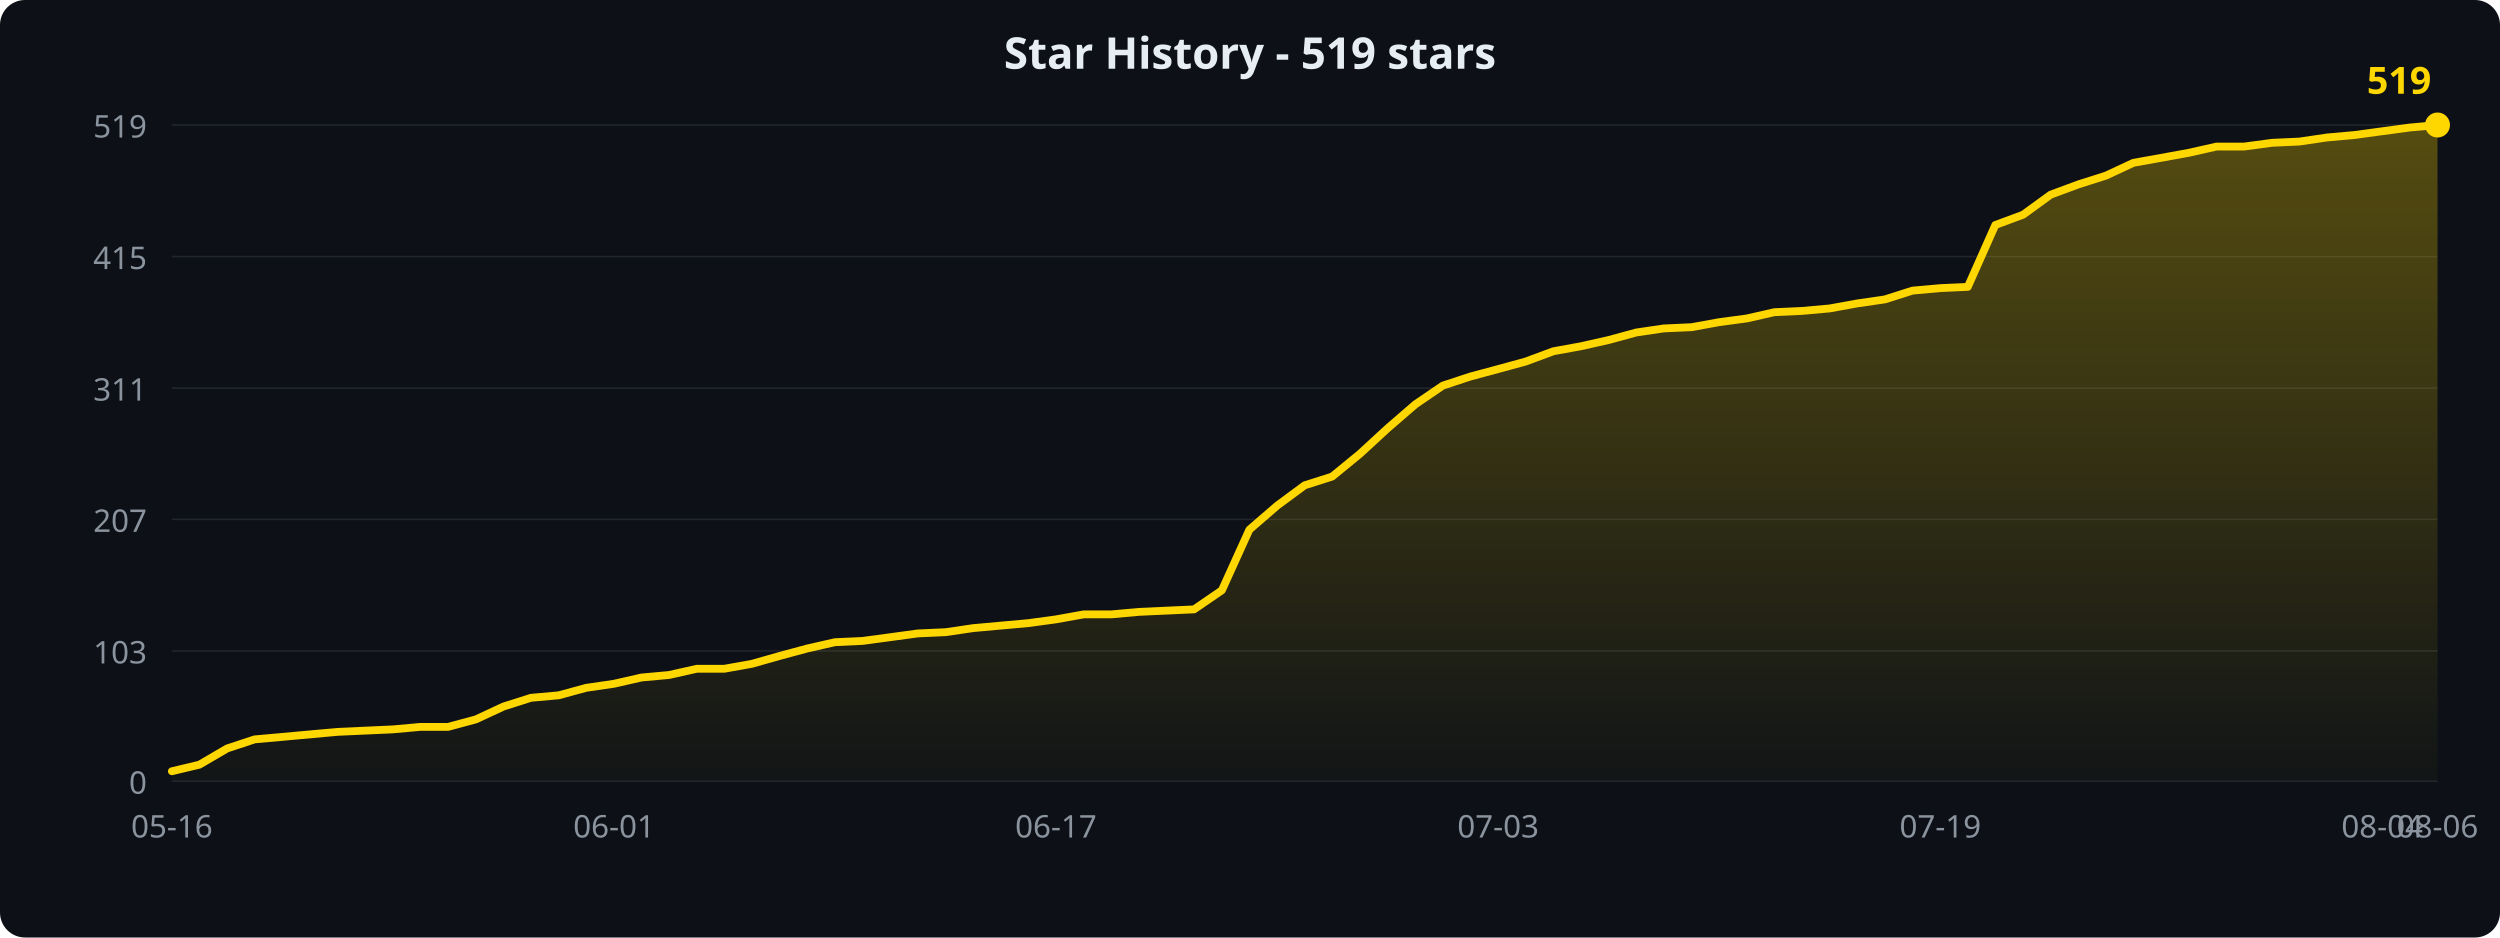
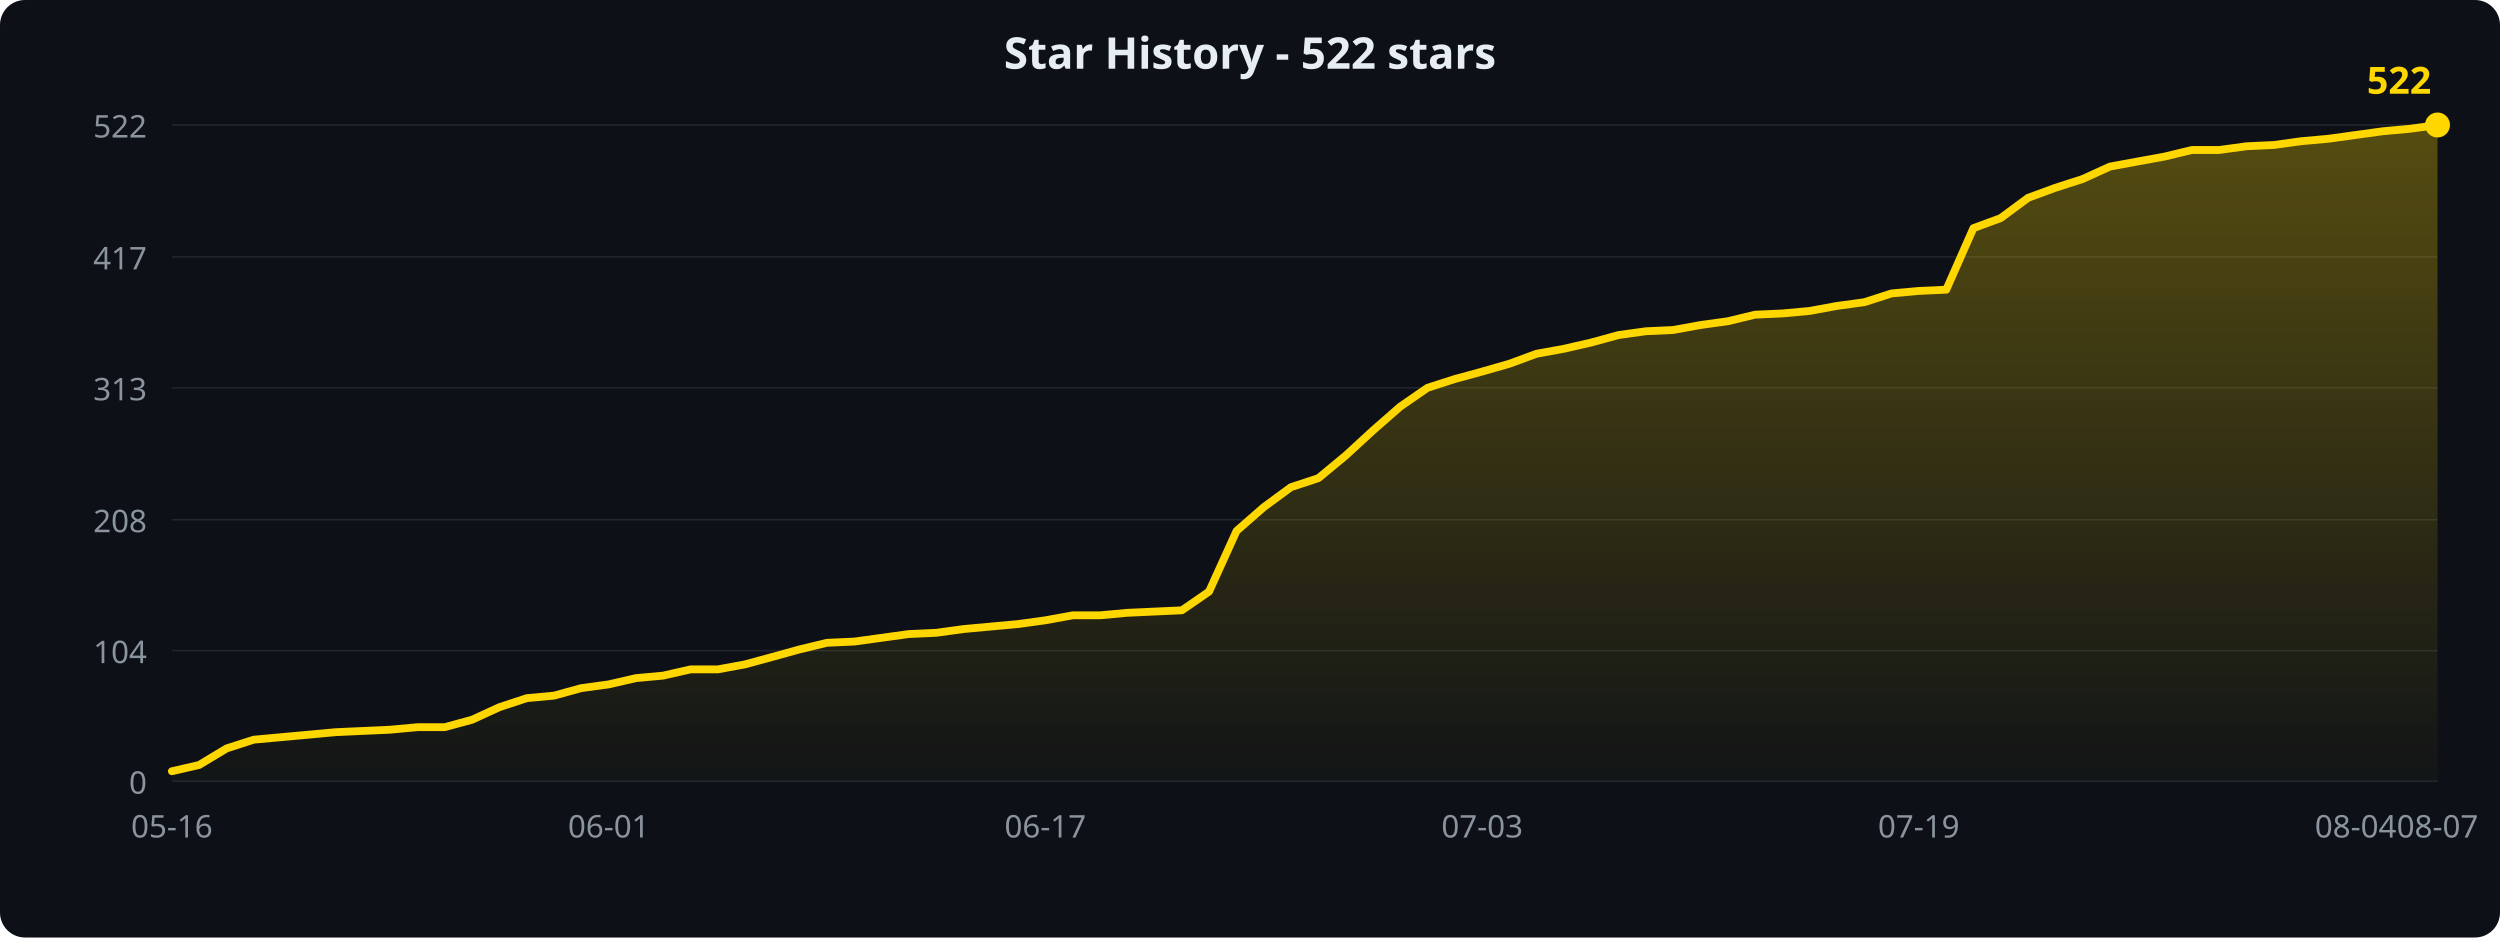
<svg xmlns="http://www.w3.org/2000/svg" viewBox="0 0 800 300" width="800" height="300">
  <defs>
    <linearGradient id="fill" x1="0" y1="0" x2="0" y2="1">
      <stop offset="0%" stop-color="#FFD700" stop-opacity="0.3" />
      <stop offset="100%" stop-color="#FFD700" stop-opacity="0.02" />
    </linearGradient>
  </defs>
  <rect width="800" height="300" rx="8" fill="#0d1117" />
  <text x="400.0" y="22" text-anchor="middle" fill="#e6edf3" font-family="system-ui,sans-serif" font-size="14" font-weight="600">
-     Star History - 519 stars
+     Star History - 522 stars
  </text>
  <line x1="55" y1="250.0" x2="780" y2="250.0" stroke="#21262d" stroke-width="0.5" />
  <text x="47" y="254.0" text-anchor="end" fill="#8b949e" font-family="system-ui,sans-serif" font-size="10">0</text>
-   <line x1="55" y1="208.3" x2="780" y2="208.3" stroke="#21262d" stroke-width="0.5" />
-   <text x="47" y="212.3" text-anchor="end" fill="#8b949e" font-family="system-ui,sans-serif" font-size="10">103</text>
-   <line x1="55" y1="166.2" x2="780" y2="166.2" stroke="#21262d" stroke-width="0.5" />
-   <text x="47" y="170.2" text-anchor="end" fill="#8b949e" font-family="system-ui,sans-serif" font-size="10">207</text>
-   <line x1="55" y1="124.2" x2="780" y2="124.2" stroke="#21262d" stroke-width="0.5" />
-   <text x="47" y="128.2" text-anchor="end" fill="#8b949e" font-family="system-ui,sans-serif" font-size="10">311</text>
-   <line x1="55" y1="82.1" x2="780" y2="82.1" stroke="#21262d" stroke-width="0.5" />
-   <text x="47" y="86.1" text-anchor="end" fill="#8b949e" font-family="system-ui,sans-serif" font-size="10">415</text>
+   <line x1="55" y1="208.2" x2="780" y2="208.2" stroke="#21262d" stroke-width="0.5" />
+   <text x="47" y="212.2" text-anchor="end" fill="#8b949e" font-family="system-ui,sans-serif" font-size="10">104</text>
+   <line x1="55" y1="166.3" x2="780" y2="166.3" stroke="#21262d" stroke-width="0.5" />
+   <text x="47" y="170.3" text-anchor="end" fill="#8b949e" font-family="system-ui,sans-serif" font-size="10">208</text>
+   <line x1="55" y1="124.1" x2="780" y2="124.1" stroke="#21262d" stroke-width="0.5" />
+   <text x="47" y="128.1" text-anchor="end" fill="#8b949e" font-family="system-ui,sans-serif" font-size="10">313</text>
+   <line x1="55" y1="82.2" x2="780" y2="82.2" stroke="#21262d" stroke-width="0.5" />
+   <text x="47" y="86.2" text-anchor="end" fill="#8b949e" font-family="system-ui,sans-serif" font-size="10">417</text>
  <line x1="55" y1="40.0" x2="780" y2="40.0" stroke="#21262d" stroke-width="0.5" />
-   <text x="47" y="44.0" text-anchor="end" fill="#8b949e" font-family="system-ui,sans-serif" font-size="10">519</text>
-   <polygon points="55.0,246.8 63.8,244.7 72.7,239.5 81.5,236.6 90.4,235.8 99.2,235.0 108.0,234.2 116.9,233.8 125.7,233.4 134.6,232.6 143.4,232.6 152.3,230.2 161.1,226.1 169.9,223.3 178.8,222.5 187.6,220.1 196.5,218.8 205.3,216.8 214.1,216.0 223.0,214.0 231.8,214.0 240.7,212.4 249.5,209.9 258.4,207.5 267.2,205.5 276.0,205.1 284.9,203.9 293.7,202.7 302.6,202.3 311.4,201.0 320.2,200.2 329.1,199.4 337.9,198.2 346.8,196.6 355.6,196.6 364.5,195.8 373.3,195.4 382.1,195.0 391.0,188.9 399.8,169.5 408.7,161.8 417.5,155.3 426.3,152.5 435.2,145.2 444.0,137.1 452.9,129.4 461.7,123.4 470.5,120.5 479.4,118.1 488.2,115.7 497.1,112.4 505.9,110.8 514.8,108.8 523.6,106.4 532.4,105.1 541.3,104.7 550.1,103.1 559.0,101.9 567.8,99.9 576.6,99.5 585.5,98.7 594.3,97.1 603.2,95.8 612.0,93.0 620.9,92.2 629.7,91.8 638.5,72.0 647.4,68.7 656.2,62.3 665.1,59.0 673.9,56.2 682.7,52.1 691.6,50.5 700.4,48.9 709.3,46.9 718.1,46.9 727.0,45.7 735.8,45.3 744.6,44.0 753.5,43.2 762.3,42.0 771.2,40.8 780.0,40.0 780.0,250.0 55.0,250.0" fill="url(#fill)" />
-   <polyline points="55.0,246.8 63.8,244.7 72.7,239.5 81.5,236.6 90.4,235.8 99.2,235.0 108.0,234.2 116.9,233.8 125.7,233.4 134.6,232.6 143.4,232.6 152.3,230.2 161.1,226.1 169.9,223.3 178.8,222.5 187.6,220.1 196.5,218.8 205.3,216.8 214.1,216.0 223.0,214.0 231.8,214.0 240.7,212.4 249.5,209.9 258.4,207.5 267.2,205.5 276.0,205.1 284.9,203.9 293.7,202.7 302.6,202.3 311.4,201.0 320.2,200.2 329.1,199.4 337.9,198.2 346.8,196.6 355.6,196.6 364.5,195.8 373.3,195.4 382.1,195.0 391.0,188.9 399.8,169.5 408.7,161.8 417.5,155.3 426.3,152.5 435.2,145.2 444.0,137.1 452.9,129.4 461.7,123.4 470.5,120.5 479.4,118.1 488.2,115.7 497.1,112.4 505.9,110.8 514.8,108.8 523.6,106.4 532.4,105.1 541.3,104.7 550.1,103.1 559.0,101.9 567.8,99.9 576.6,99.5 585.5,98.7 594.3,97.1 603.2,95.8 612.0,93.0 620.9,92.2 629.7,91.8 638.5,72.0 647.4,68.7 656.2,62.3 665.1,59.0 673.9,56.2 682.7,52.1 691.6,50.5 700.4,48.9 709.3,46.9 718.1,46.9 727.0,45.7 735.8,45.3 744.6,44.0 753.5,43.2 762.3,42.0 771.2,40.8 780.0,40.0" fill="none" stroke="#FFD700" stroke-width="2.5" stroke-linejoin="round" stroke-linecap="round" />
+   <text x="47" y="44.0" text-anchor="end" fill="#8b949e" font-family="system-ui,sans-serif" font-size="10">522</text>
+   <polygon points="55.0,246.8 63.7,244.8 72.5,239.5 81.2,236.7 89.9,235.9 98.7,235.1 107.4,234.3 116.1,233.9 124.9,233.5 133.6,232.7 142.3,232.7 151.1,230.3 159.8,226.3 168.6,223.4 177.3,222.6 186.0,220.2 194.8,219.0 203.5,217.0 212.2,216.2 221.0,214.2 229.7,214.2 238.4,212.6 247.2,210.2 255.9,207.8 264.6,205.7 273.4,205.3 282.1,204.1 290.8,202.9 299.6,202.5 308.3,201.3 317.0,200.5 325.8,199.7 334.5,198.5 343.3,196.9 352.0,196.9 360.7,196.1 369.5,195.7 378.2,195.3 386.9,189.3 395.7,169.9 404.4,162.3 413.1,155.9 421.9,153.0 430.6,145.8 439.3,137.8 448.1,130.1 456.8,124.1 465.5,121.3 474.3,118.9 483.0,116.4 491.7,113.2 500.5,111.6 509.2,109.6 518.0,107.2 526.7,106.0 535.4,105.6 544.2,104.0 552.9,102.8 561.6,100.7 570.4,100.3 579.1,99.5 587.8,97.9 596.6,96.7 605.3,93.9 614.0,93.1 622.8,92.7 631.5,73.0 640.2,69.8 649.0,63.3 657.7,60.1 666.4,57.3 675.2,53.3 683.9,51.7 692.7,50.1 701.4,48.0 710.1,48.0 718.9,46.8 727.6,46.4 736.3,45.2 745.1,44.4 753.8,43.2 762.5,42.0 771.3,41.2 780.0,40.0 780.0,250.0 55.0,250.0" fill="url(#fill)" />
+   <polyline points="55.0,246.8 63.7,244.8 72.5,239.5 81.2,236.7 89.9,235.9 98.7,235.1 107.4,234.3 116.1,233.9 124.9,233.5 133.6,232.7 142.3,232.7 151.1,230.3 159.8,226.3 168.6,223.4 177.3,222.6 186.0,220.2 194.8,219.0 203.5,217.0 212.2,216.2 221.0,214.2 229.7,214.2 238.4,212.6 247.2,210.2 255.9,207.8 264.6,205.7 273.4,205.3 282.1,204.1 290.8,202.9 299.6,202.5 308.3,201.3 317.0,200.5 325.8,199.7 334.5,198.5 343.3,196.9 352.0,196.9 360.7,196.1 369.5,195.7 378.2,195.3 386.9,189.3 395.7,169.9 404.4,162.3 413.1,155.9 421.9,153.0 430.6,145.8 439.3,137.8 448.1,130.1 456.8,124.1 465.5,121.3 474.3,118.9 483.0,116.4 491.7,113.2 500.5,111.6 509.2,109.6 518.0,107.2 526.7,106.0 535.4,105.6 544.2,104.0 552.9,102.8 561.6,100.7 570.4,100.3 579.1,99.5 587.8,97.9 596.6,96.7 605.3,93.9 614.0,93.1 622.8,92.7 631.5,73.0 640.2,69.8 649.0,63.3 657.7,60.1 666.4,57.3 675.2,53.3 683.9,51.7 692.7,50.1 701.4,48.0 710.1,48.0 718.9,46.8 727.6,46.4 736.3,45.2 745.1,44.4 753.8,43.2 762.5,42.0 771.3,41.2 780.0,40.0" fill="none" stroke="#FFD700" stroke-width="2.5" stroke-linejoin="round" stroke-linecap="round" />
  <text x="55.0" y="268" text-anchor="middle" fill="#8b949e" font-family="system-ui,sans-serif" font-size="10">05-16</text>
-   <text x="196.5" y="268" text-anchor="middle" fill="#8b949e" font-family="system-ui,sans-serif" font-size="10">06-01</text>
-   <text x="337.9" y="268" text-anchor="middle" fill="#8b949e" font-family="system-ui,sans-serif" font-size="10">06-17</text>
-   <text x="479.4" y="268" text-anchor="middle" fill="#8b949e" font-family="system-ui,sans-serif" font-size="10">07-03</text>
-   <text x="620.9" y="268" text-anchor="middle" fill="#8b949e" font-family="system-ui,sans-serif" font-size="10">07-19</text>
-   <text x="762.3" y="268" text-anchor="middle" fill="#8b949e" font-family="system-ui,sans-serif" font-size="10">08-04</text>
-   <text x="780.0" y="268" text-anchor="middle" fill="#8b949e" font-family="system-ui,sans-serif" font-size="10">08-06</text>
+   <text x="194.8" y="268" text-anchor="middle" fill="#8b949e" font-family="system-ui,sans-serif" font-size="10">06-01</text>
+   <text x="334.5" y="268" text-anchor="middle" fill="#8b949e" font-family="system-ui,sans-serif" font-size="10">06-17</text>
+   <text x="474.3" y="268" text-anchor="middle" fill="#8b949e" font-family="system-ui,sans-serif" font-size="10">07-03</text>
+   <text x="614.0" y="268" text-anchor="middle" fill="#8b949e" font-family="system-ui,sans-serif" font-size="10">07-19</text>
+   <text x="753.8" y="268" text-anchor="middle" fill="#8b949e" font-family="system-ui,sans-serif" font-size="10">08-04</text>
+   <text x="780.0" y="268" text-anchor="middle" fill="#8b949e" font-family="system-ui,sans-serif" font-size="10">08-07</text>
  <circle cx="780.0" cy="40.0" r="4" fill="#FFD700" />
-   <text x="778.0" y="30.0" text-anchor="end" fill="#FFD700" font-family="system-ui,sans-serif" font-size="12" font-weight="600">519</text>
+   <text x="778.0" y="30.0" text-anchor="end" fill="#FFD700" font-family="system-ui,sans-serif" font-size="12" font-weight="600">522</text>
</svg>
